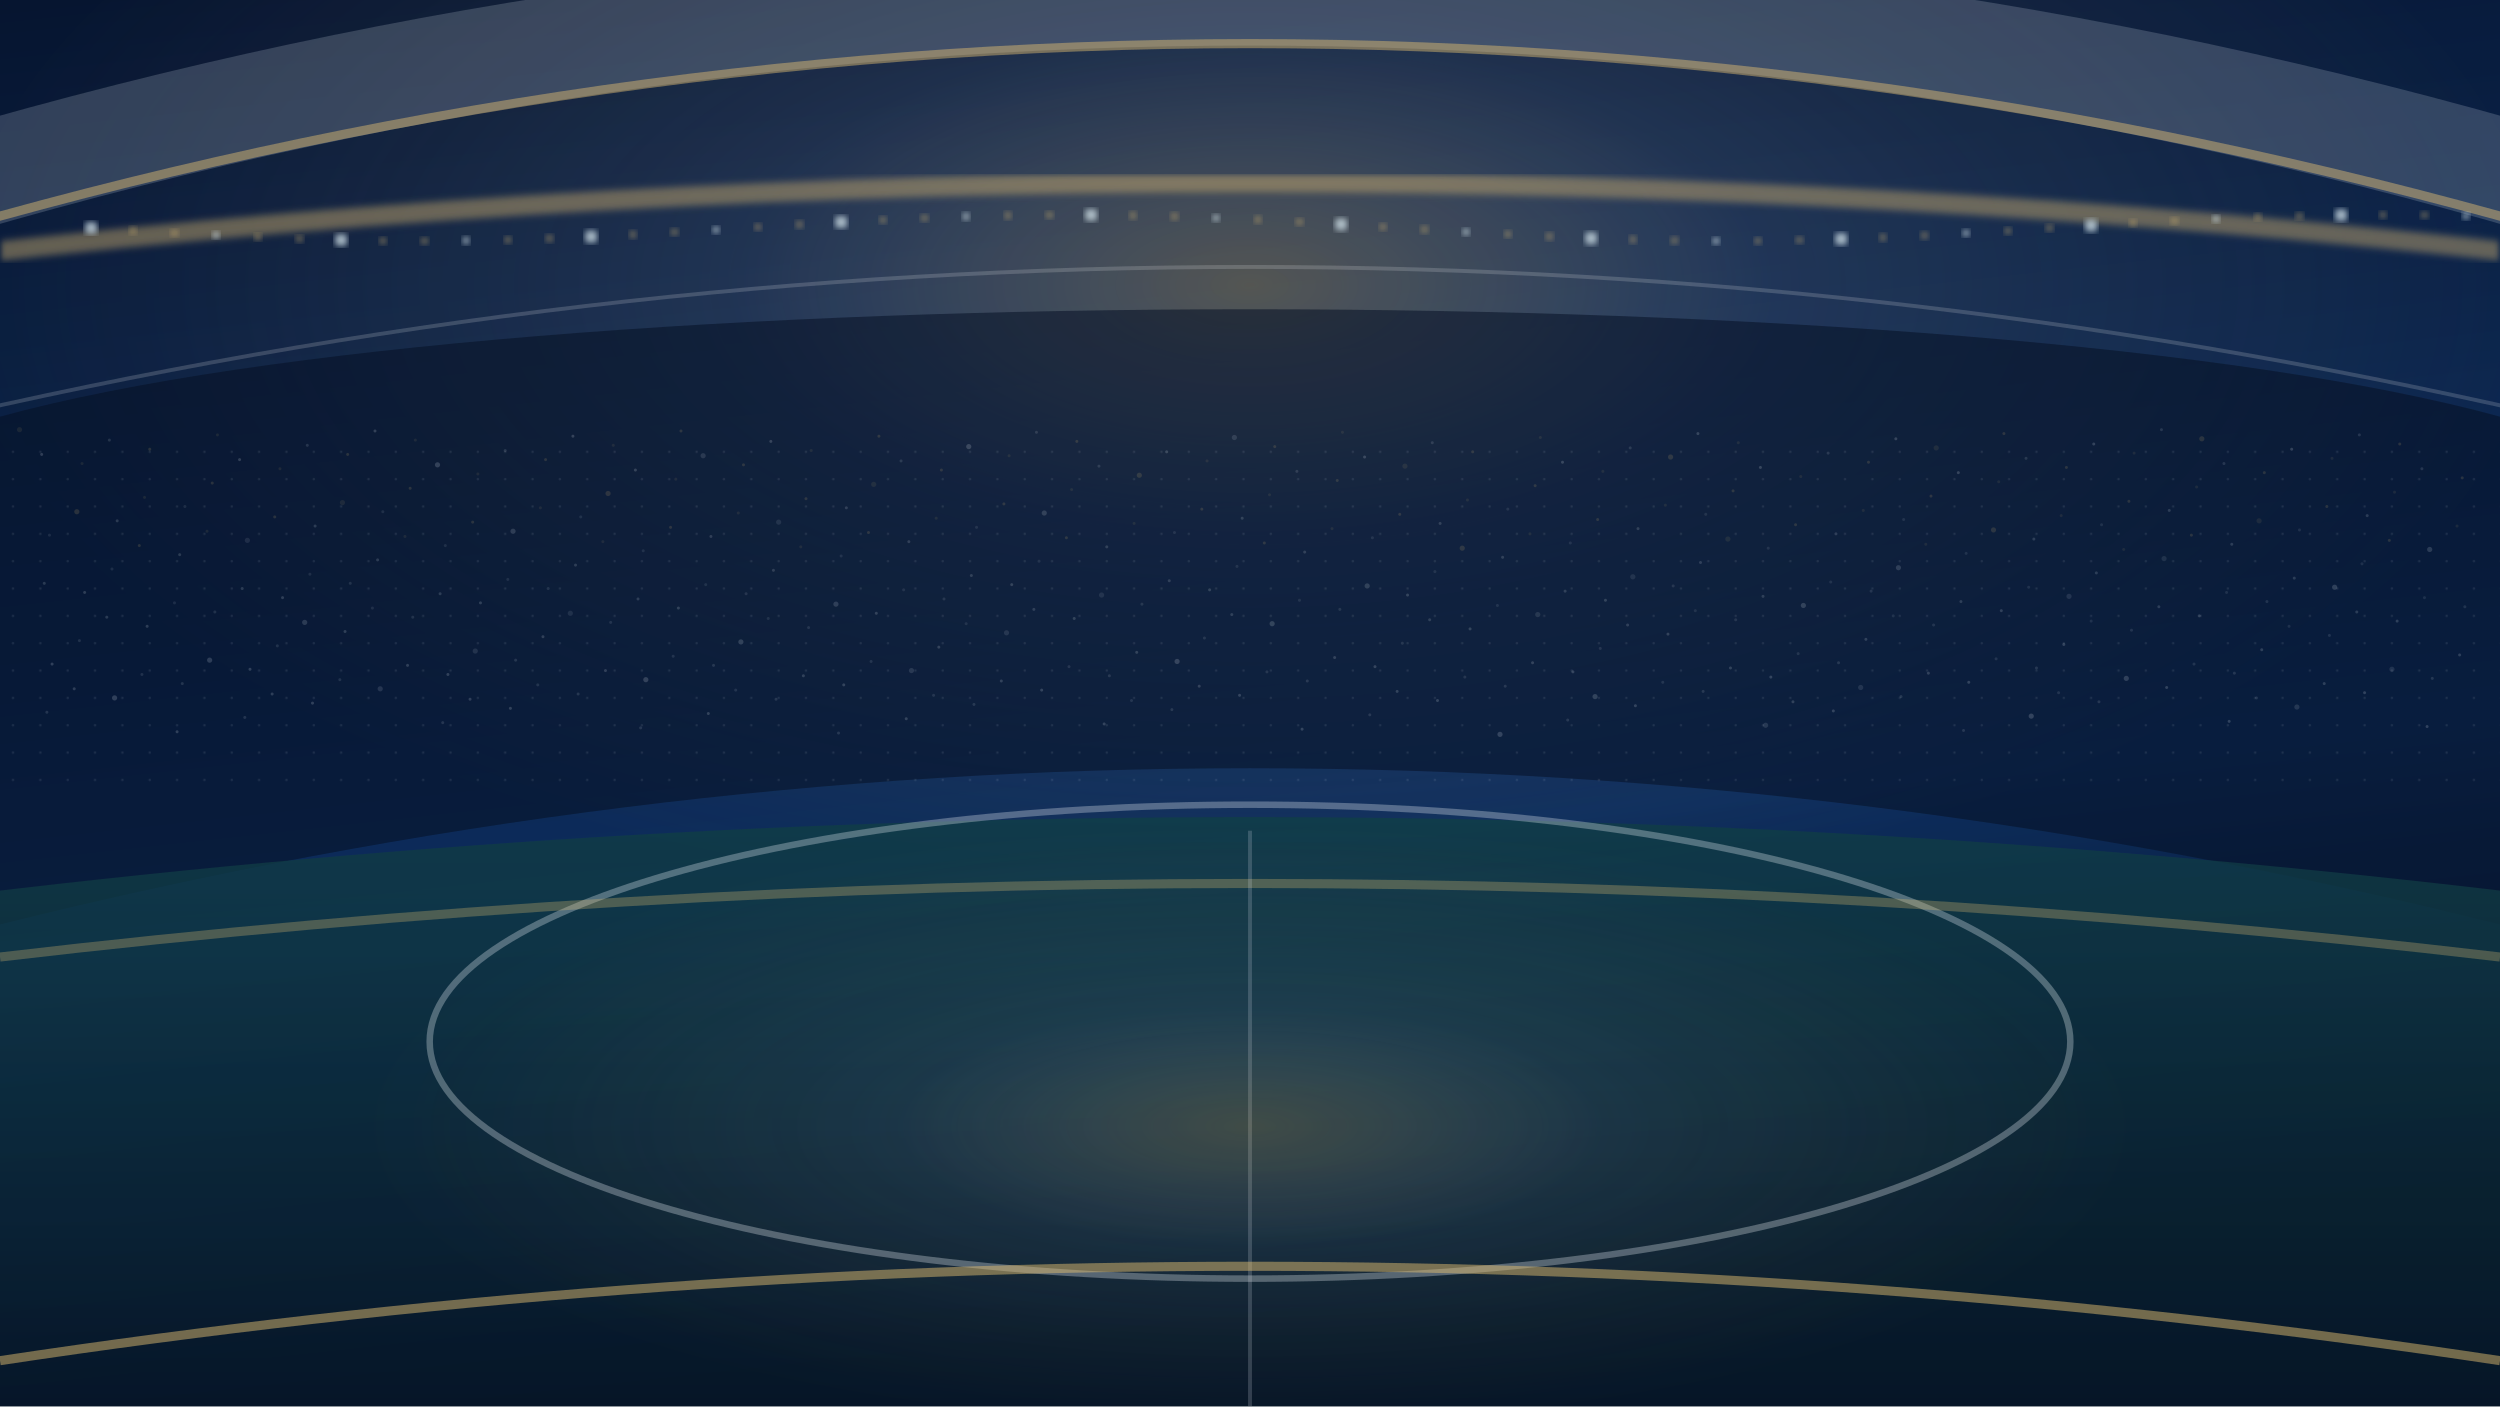
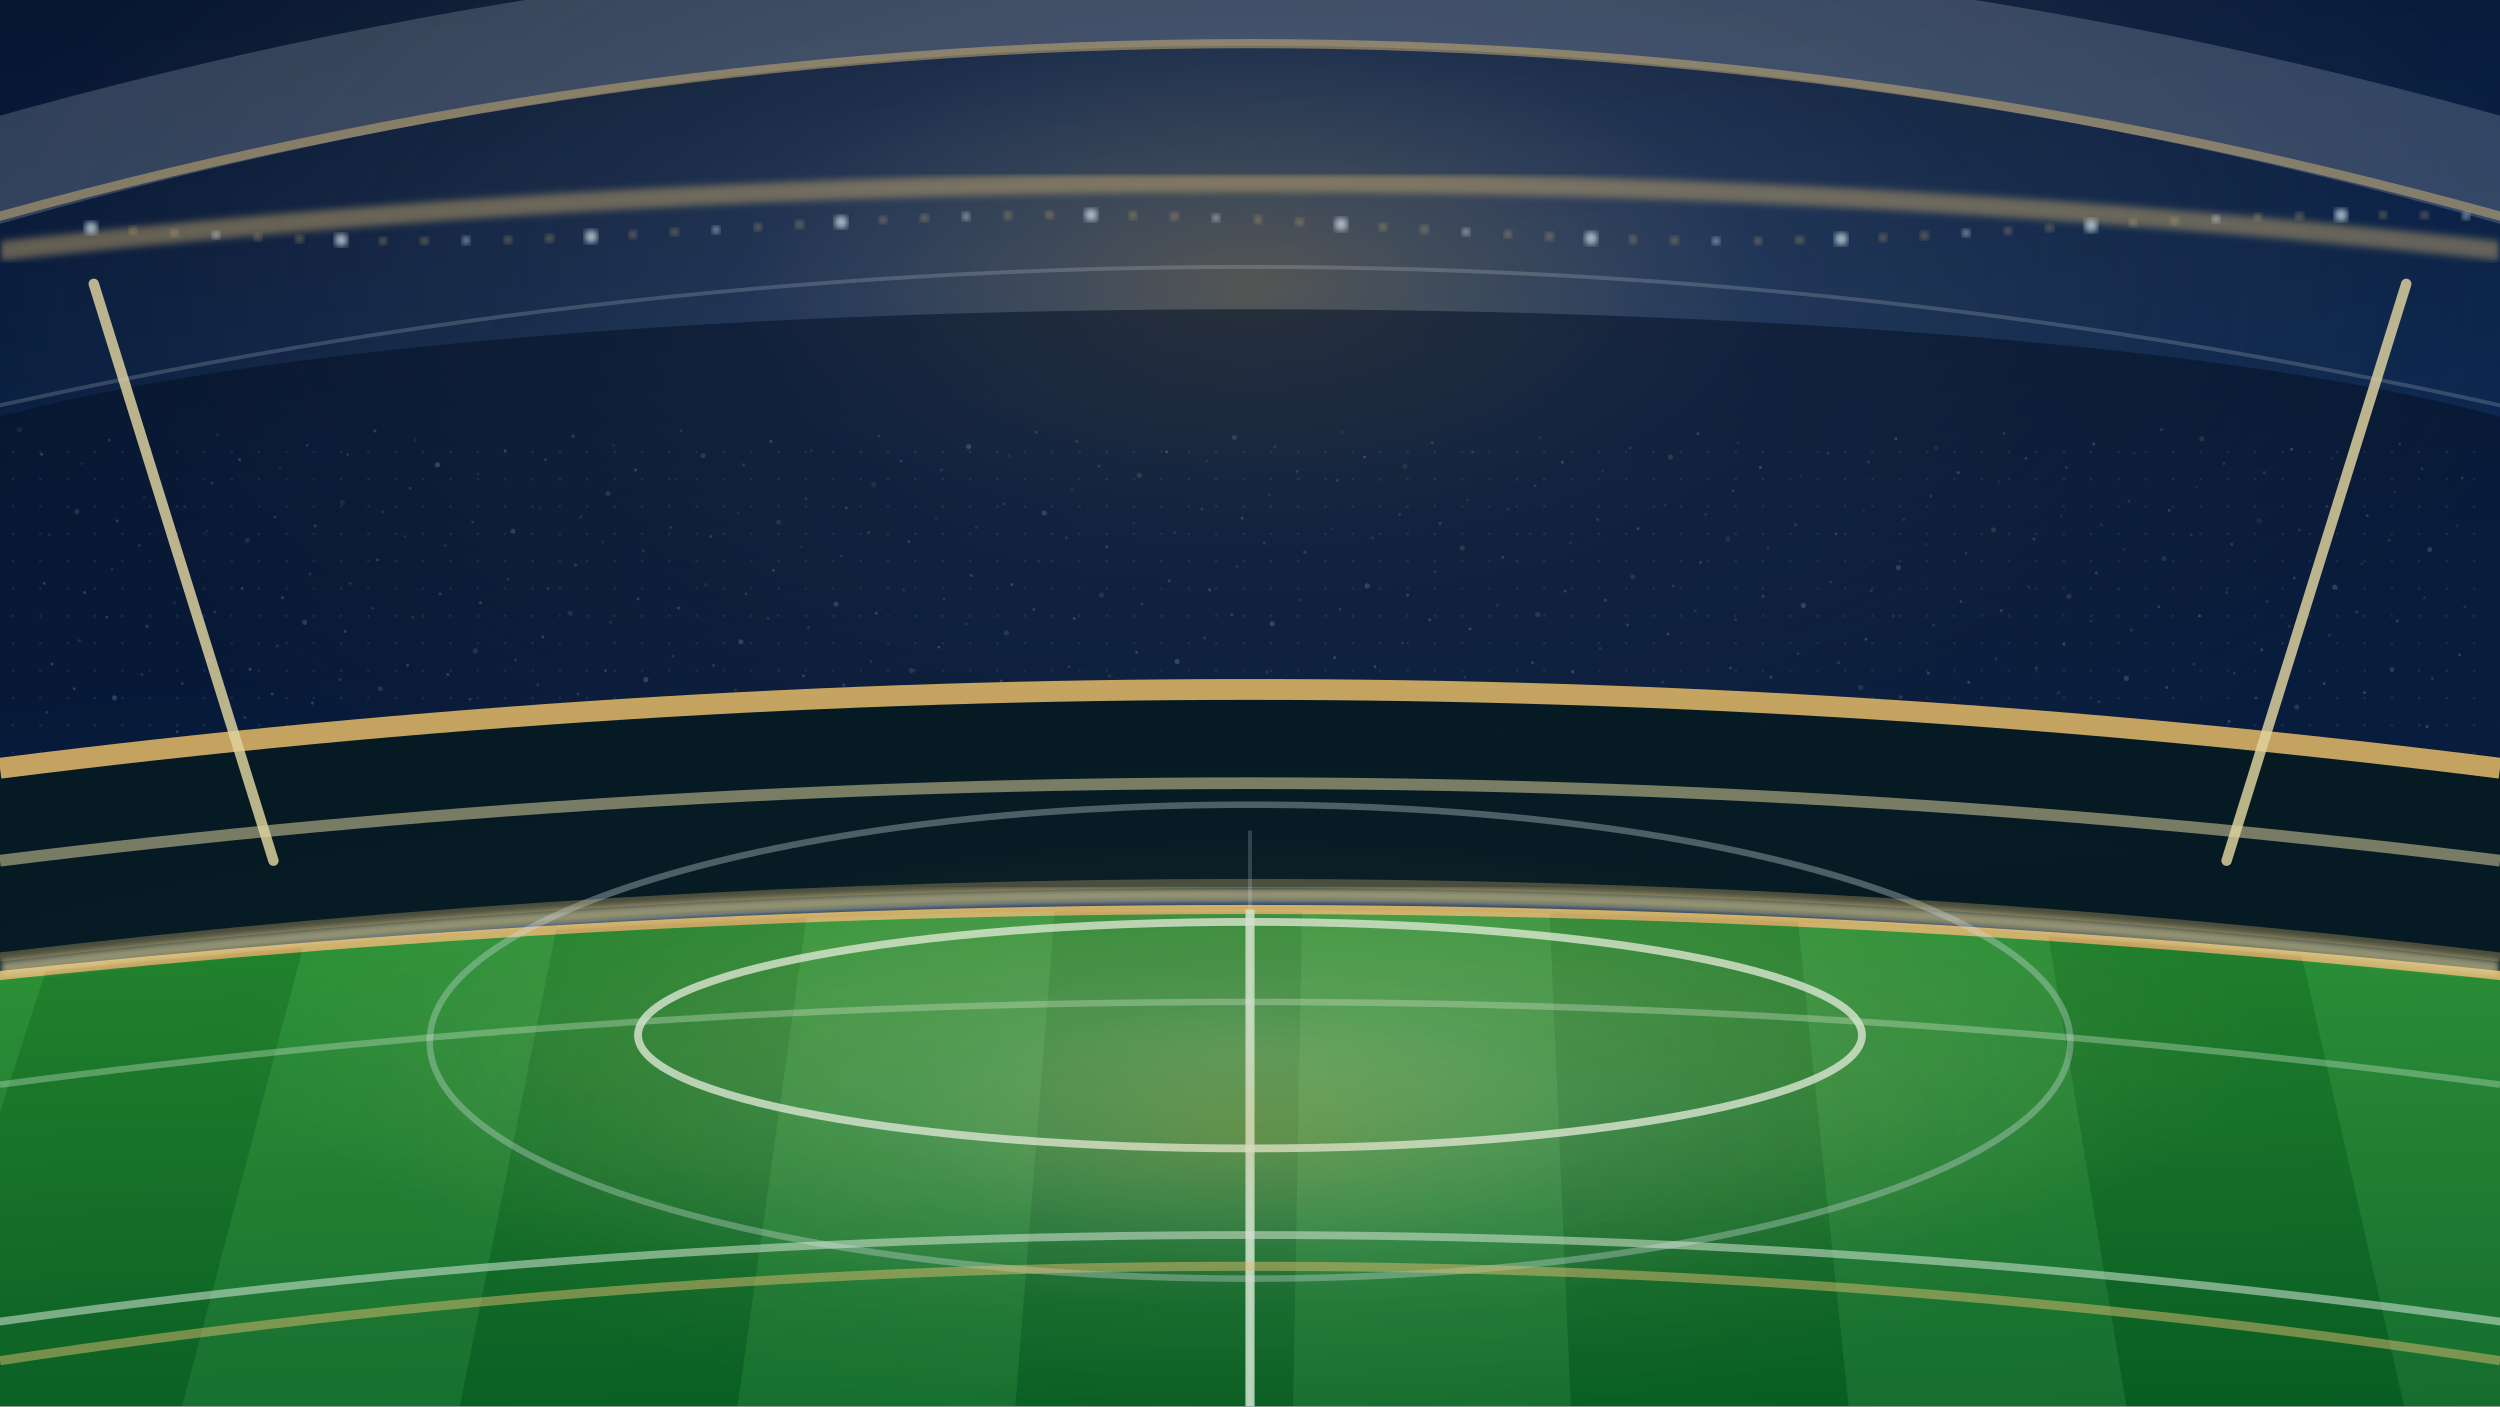
<svg xmlns="http://www.w3.org/2000/svg" viewBox="0 0 1920 1080" preserveAspectRatio="xMidYMid slice" role="img" aria-label="خلفية ملعب كأس العالم الليلي بلا نص أو عناصر تفاعلية">
  <defs>
    <linearGradient id="sky" x2=".2" y2="1">
      <stop offset="0" stop-color="#071632" />
      <stop offset=".68" stop-color="#0e3164" />
      <stop offset="1" stop-color="#061225" />
    </linearGradient>
    <radialGradient id="halo">
      <stop offset="0" stop-color="#f6ce79" stop-opacity=".35" />
      <stop offset=".4" stop-color="#eff7fe" stop-opacity=".11" />
      <stop offset="1" stop-color="#f6ce79" stop-opacity="0" />
    </radialGradient>
    <linearGradient id="pitch" x2="0" y2="1">
      <stop stop-color="#12434b" />
      <stop offset="1" stop-color="#061225" />
    </linearGradient>
    <filter id="glow">
      <feGaussianBlur stdDeviation="3" />
    </filter>
    <pattern id="dots" width="21" height="21" patternUnits="userSpaceOnUse">
      <circle cx="10" cy="11" r="1" fill="#eff7fe" opacity=".15" />
    </pattern>
  </defs>
  <rect width="1920" height="1080" fill="url(#sky)" />
  <ellipse cx="960" cy="220" rx="990" ry="480" fill="url(#halo)" />
  <path d="M-100 160 Q960 -170 2020 160" fill="none" stroke="#eff7fe" stroke-opacity=".20" stroke-width="80" />
  <path d="M-100 195 Q960 -128 2020 195" fill="none" stroke="#f6ce79" stroke-opacity=".47" stroke-width="7" />
  <path d="M-60 325 Q960 85 1980 325" fill="none" stroke="#ffffff" stroke-opacity=".19" stroke-width="3" />
  <path d="M0 320 C400 210 1520 210 1920 320 L1920 710 Q960 470 0 710Z" fill="#061225" fill-opacity=".55" />
  <rect x="0" y="330" width="1920" height="280" fill="url(#dots)" opacity=".6" />
  <circle cx="15" cy="330" r="2" fill="#f6ce79" opacity="0.09" />
  <circle cx="142" cy="389" r="1.15" fill="#eff7fe" opacity="0.105" />
  <circle cx="269" cy="448" r="1.15" fill="#eff7fe" opacity="0.12" />
  <circle cx="396" cy="507" r="1.15" fill="#eff7fe" opacity="0.135" />
  <circle cx="523" cy="331" r="1.15" fill="#f6ce79" opacity="0.15" />
  <circle cx="650" cy="390" r="1.15" fill="#eff7fe" opacity="0.165" />
  <circle cx="777" cy="449" r="1.15" fill="#eff7fe" opacity="0.18" />
  <circle cx="904" cy="508" r="2" fill="#eff7fe" opacity="0.195" />
  <circle cx="1031" cy="332" r="1.15" fill="#f6ce79" opacity="0.09" />
  <circle cx="1158" cy="391" r="1.15" fill="#eff7fe" opacity="0.105" />
  <circle cx="1285" cy="450" r="1.15" fill="#eff7fe" opacity="0.12" />
  <circle cx="1412" cy="509" r="1.15" fill="#eff7fe" opacity="0.135" />
  <circle cx="1539" cy="333" r="1.15" fill="#f6ce79" opacity="0.15" />
  <circle cx="1666" cy="392" r="1.15" fill="#eff7fe" opacity="0.165" />
  <circle cx="1793" cy="451" r="2" fill="#eff7fe" opacity="0.18" />
  <circle cx="40" cy="510" r="1.15" fill="#eff7fe" opacity="0.195" />
  <circle cx="167" cy="334" r="1.15" fill="#f6ce79" opacity="0.09" />
  <circle cx="294" cy="393" r="1.15" fill="#eff7fe" opacity="0.105" />
  <circle cx="421" cy="452" r="1.15" fill="#eff7fe" opacity="0.12" />
  <circle cx="548" cy="511" r="1.15" fill="#eff7fe" opacity="0.135" />
  <circle cx="675" cy="335" r="1.15" fill="#f6ce79" opacity="0.15" />
  <circle cx="802" cy="394" r="2" fill="#eff7fe" opacity="0.165" />
  <circle cx="929" cy="453" r="1.15" fill="#eff7fe" opacity="0.18" />
  <circle cx="1056" cy="512" r="1.15" fill="#eff7fe" opacity="0.195" />
  <circle cx="1183" cy="336" r="1.15" fill="#f6ce79" opacity="0.09" />
  <circle cx="1310" cy="395" r="1.15" fill="#eff7fe" opacity="0.105" />
  <circle cx="1437" cy="454" r="1.15" fill="#eff7fe" opacity="0.12" />
  <circle cx="1564" cy="513" r="1.15" fill="#eff7fe" opacity="0.135" />
  <circle cx="1691" cy="337" r="2" fill="#f6ce79" opacity="0.15" />
  <circle cx="1818" cy="396" r="1.15" fill="#eff7fe" opacity="0.165" />
  <circle cx="65" cy="455" r="1.15" fill="#eff7fe" opacity="0.18" />
  <circle cx="192" cy="514" r="1.15" fill="#eff7fe" opacity="0.195" />
  <circle cx="319" cy="338" r="1.15" fill="#f6ce79" opacity="0.09" />
  <circle cx="446" cy="397" r="1.15" fill="#eff7fe" opacity="0.105" />
  <circle cx="573" cy="456" r="1.15" fill="#eff7fe" opacity="0.12" />
  <circle cx="700" cy="515" r="2" fill="#eff7fe" opacity="0.135" />
  <circle cx="827" cy="339" r="1.15" fill="#f6ce79" opacity="0.15" />
  <circle cx="954" cy="398" r="1.15" fill="#eff7fe" opacity="0.165" />
  <circle cx="1081" cy="457" r="1.15" fill="#eff7fe" opacity="0.18" />
  <circle cx="1208" cy="516" r="1.15" fill="#eff7fe" opacity="0.195" />
  <circle cx="1335" cy="340" r="1.15" fill="#f6ce79" opacity="0.09" />
  <circle cx="1462" cy="399" r="1.15" fill="#eff7fe" opacity="0.105" />
  <circle cx="1589" cy="458" r="2" fill="#eff7fe" opacity="0.12" />
  <circle cx="1716" cy="517" r="1.15" fill="#eff7fe" opacity="0.135" />
  <circle cx="1843" cy="341" r="1.15" fill="#f6ce79" opacity="0.15" />
  <circle cx="90" cy="400" r="1.15" fill="#eff7fe" opacity="0.165" />
  <circle cx="217" cy="459" r="1.15" fill="#eff7fe" opacity="0.18" />
  <circle cx="344" cy="518" r="1.15" fill="#eff7fe" opacity="0.195" />
  <circle cx="471" cy="342" r="1.15" fill="#f6ce79" opacity="0.09" />
  <circle cx="598" cy="401" r="2" fill="#eff7fe" opacity="0.105" />
  <circle cx="725" cy="460" r="1.15" fill="#eff7fe" opacity="0.12" />
  <circle cx="852" cy="519" r="1.15" fill="#eff7fe" opacity="0.135" />
  <circle cx="979" cy="343" r="1.15" fill="#f6ce79" opacity="0.15" />
  <circle cx="1106" cy="402" r="1.15" fill="#eff7fe" opacity="0.165" />
  <circle cx="1233" cy="461" r="1.15" fill="#eff7fe" opacity="0.18" />
  <circle cx="1360" cy="520" r="1.15" fill="#eff7fe" opacity="0.195" />
  <circle cx="1487" cy="344" r="2" fill="#f6ce79" opacity="0.09" />
  <circle cx="1614" cy="403" r="1.15" fill="#eff7fe" opacity="0.105" />
  <circle cx="1741" cy="462" r="1.15" fill="#eff7fe" opacity="0.12" />
  <circle cx="1868" cy="521" r="1.15" fill="#eff7fe" opacity="0.135" />
  <circle cx="115" cy="345" r="1.15" fill="#f6ce79" opacity="0.15" />
  <circle cx="242" cy="404" r="1.15" fill="#eff7fe" opacity="0.165" />
  <circle cx="369" cy="463" r="1.15" fill="#eff7fe" opacity="0.18" />
  <circle cx="496" cy="522" r="2" fill="#eff7fe" opacity="0.195" />
  <circle cx="623" cy="346" r="1.15" fill="#f6ce79" opacity="0.09" />
  <circle cx="750" cy="405" r="1.15" fill="#eff7fe" opacity="0.105" />
  <circle cx="877" cy="464" r="1.15" fill="#eff7fe" opacity="0.12" />
  <circle cx="1004" cy="523" r="1.15" fill="#eff7fe" opacity="0.135" />
  <circle cx="1131" cy="347" r="1.15" fill="#f6ce79" opacity="0.15" />
  <circle cx="1258" cy="406" r="1.15" fill="#eff7fe" opacity="0.165" />
  <circle cx="1385" cy="465" r="2" fill="#eff7fe" opacity="0.18" />
  <circle cx="1512" cy="524" r="1.15" fill="#eff7fe" opacity="0.195" />
  <circle cx="1639" cy="348" r="1.15" fill="#f6ce79" opacity="0.09" />
  <circle cx="1766" cy="407" r="1.15" fill="#eff7fe" opacity="0.105" />
  <circle cx="1893" cy="466" r="1.15" fill="#eff7fe" opacity="0.12" />
  <circle cx="140" cy="525" r="1.15" fill="#eff7fe" opacity="0.135" />
  <circle cx="267" cy="349" r="1.15" fill="#f6ce79" opacity="0.15" />
  <circle cx="394" cy="408" r="2" fill="#eff7fe" opacity="0.165" />
  <circle cx="521" cy="467" r="1.15" fill="#eff7fe" opacity="0.18" />
  <circle cx="648" cy="526" r="1.15" fill="#eff7fe" opacity="0.195" />
  <circle cx="775" cy="350" r="1.15" fill="#f6ce79" opacity="0.09" />
  <circle cx="902" cy="409" r="1.15" fill="#eff7fe" opacity="0.105" />
  <circle cx="1029" cy="468" r="1.15" fill="#eff7fe" opacity="0.12" />
  <circle cx="1156" cy="527" r="1.15" fill="#eff7fe" opacity="0.135" />
  <circle cx="1283" cy="351" r="2" fill="#f6ce79" opacity="0.15" />
  <circle cx="1410" cy="410" r="1.15" fill="#eff7fe" opacity="0.165" />
  <circle cx="1537" cy="469" r="1.15" fill="#eff7fe" opacity="0.18" />
  <circle cx="1664" cy="528" r="1.15" fill="#eff7fe" opacity="0.195" />
  <circle cx="1791" cy="352" r="1.15" fill="#f6ce79" opacity="0.09" />
  <circle cx="38" cy="411" r="1.15" fill="#eff7fe" opacity="0.105" />
  <circle cx="165" cy="470" r="1.15" fill="#eff7fe" opacity="0.12" />
  <circle cx="292" cy="529" r="2" fill="#eff7fe" opacity="0.135" />
  <circle cx="419" cy="353" r="1.15" fill="#f6ce79" opacity="0.15" />
  <circle cx="546" cy="412" r="1.15" fill="#eff7fe" opacity="0.165" />
  <circle cx="673" cy="471" r="1.15" fill="#eff7fe" opacity="0.18" />
  <circle cx="800" cy="530" r="1.15" fill="#eff7fe" opacity="0.195" />
  <circle cx="927" cy="354" r="1.15" fill="#f6ce79" opacity="0.09" />
  <circle cx="1054" cy="413" r="1.15" fill="#eff7fe" opacity="0.105" />
  <circle cx="1181" cy="472" r="2" fill="#eff7fe" opacity="0.12" />
  <circle cx="1308" cy="531" r="1.15" fill="#eff7fe" opacity="0.135" />
  <circle cx="1435" cy="355" r="1.15" fill="#f6ce79" opacity="0.15" />
  <circle cx="1562" cy="414" r="1.15" fill="#eff7fe" opacity="0.165" />
  <circle cx="1689" cy="473" r="1.15" fill="#eff7fe" opacity="0.18" />
  <circle cx="1816" cy="532" r="1.15" fill="#eff7fe" opacity="0.195" />
  <circle cx="63" cy="356" r="1.15" fill="#f6ce79" opacity="0.09" />
  <circle cx="190" cy="415" r="2" fill="#eff7fe" opacity="0.105" />
  <circle cx="317" cy="474" r="1.15" fill="#eff7fe" opacity="0.12" />
  <circle cx="444" cy="533" r="1.15" fill="#eff7fe" opacity="0.135" />
  <circle cx="571" cy="357" r="1.15" fill="#f6ce79" opacity="0.15" />
  <circle cx="698" cy="416" r="1.15" fill="#eff7fe" opacity="0.165" />
  <circle cx="825" cy="475" r="1.15" fill="#eff7fe" opacity="0.18" />
  <circle cx="952" cy="534" r="1.15" fill="#eff7fe" opacity="0.195" />
  <circle cx="1079" cy="358" r="2" fill="#f6ce79" opacity="0.09" />
  <circle cx="1206" cy="417" r="1.15" fill="#eff7fe" opacity="0.105" />
  <circle cx="1333" cy="476" r="1.15" fill="#eff7fe" opacity="0.12" />
  <circle cx="1460" cy="535" r="1.15" fill="#eff7fe" opacity="0.135" />
  <circle cx="1587" cy="359" r="1.15" fill="#f6ce79" opacity="0.15" />
  <circle cx="1714" cy="418" r="1.15" fill="#eff7fe" opacity="0.165" />
  <circle cx="1841" cy="477" r="1.15" fill="#eff7fe" opacity="0.18" />
  <circle cx="88" cy="536" r="2" fill="#eff7fe" opacity="0.195" />
  <circle cx="215" cy="360" r="1.15" fill="#f6ce79" opacity="0.09" />
  <circle cx="342" cy="419" r="1.15" fill="#eff7fe" opacity="0.105" />
  <circle cx="469" cy="478" r="1.15" fill="#eff7fe" opacity="0.12" />
  <circle cx="596" cy="537" r="1.15" fill="#eff7fe" opacity="0.135" />
  <circle cx="723" cy="361" r="1.15" fill="#f6ce79" opacity="0.15" />
  <circle cx="850" cy="420" r="1.15" fill="#eff7fe" opacity="0.165" />
  <circle cx="977" cy="479" r="2" fill="#eff7fe" opacity="0.18" />
  <circle cx="1104" cy="538" r="1.15" fill="#eff7fe" opacity="0.195" />
  <circle cx="1231" cy="362" r="1.15" fill="#f6ce79" opacity="0.09" />
  <circle cx="1358" cy="421" r="1.15" fill="#eff7fe" opacity="0.105" />
  <circle cx="1485" cy="480" r="1.15" fill="#eff7fe" opacity="0.12" />
  <circle cx="1612" cy="539" r="1.15" fill="#eff7fe" opacity="0.135" />
  <circle cx="1739" cy="363" r="1.15" fill="#f6ce79" opacity="0.15" />
  <circle cx="1866" cy="422" r="2" fill="#eff7fe" opacity="0.165" />
  <circle cx="113" cy="481" r="1.15" fill="#eff7fe" opacity="0.18" />
  <circle cx="240" cy="540" r="1.15" fill="#eff7fe" opacity="0.195" />
  <circle cx="367" cy="364" r="1.15" fill="#f6ce79" opacity="0.09" />
  <circle cx="494" cy="423" r="1.15" fill="#eff7fe" opacity="0.105" />
  <circle cx="621" cy="482" r="1.15" fill="#eff7fe" opacity="0.12" />
  <circle cx="748" cy="541" r="1.15" fill="#eff7fe" opacity="0.135" />
  <circle cx="875" cy="365" r="2" fill="#f6ce79" opacity="0.15" />
  <circle cx="1002" cy="424" r="1.15" fill="#eff7fe" opacity="0.165" />
  <circle cx="1129" cy="483" r="1.15" fill="#eff7fe" opacity="0.18" />
  <circle cx="1256" cy="542" r="1.15" fill="#eff7fe" opacity="0.195" />
  <circle cx="1383" cy="366" r="1.15" fill="#f6ce79" opacity="0.09" />
  <circle cx="1510" cy="425" r="1.15" fill="#eff7fe" opacity="0.105" />
  <circle cx="1637" cy="484" r="1.15" fill="#eff7fe" opacity="0.12" />
  <circle cx="1764" cy="543" r="2" fill="#eff7fe" opacity="0.135" />
  <circle cx="1891" cy="367" r="1.15" fill="#f6ce79" opacity="0.15" />
  <circle cx="138" cy="426" r="1.15" fill="#eff7fe" opacity="0.165" />
  <circle cx="265" cy="485" r="1.15" fill="#eff7fe" opacity="0.18" />
  <circle cx="392" cy="544" r="1.15" fill="#eff7fe" opacity="0.195" />
  <circle cx="519" cy="368" r="1.15" fill="#f6ce79" opacity="0.09" />
  <circle cx="646" cy="427" r="1.15" fill="#eff7fe" opacity="0.105" />
  <circle cx="773" cy="486" r="2" fill="#eff7fe" opacity="0.12" />
  <circle cx="900" cy="545" r="1.15" fill="#eff7fe" opacity="0.135" />
  <circle cx="1027" cy="369" r="1.15" fill="#f6ce79" opacity="0.15" />
  <circle cx="1154" cy="428" r="1.15" fill="#eff7fe" opacity="0.165" />
  <circle cx="1281" cy="487" r="1.15" fill="#eff7fe" opacity="0.18" />
  <circle cx="1408" cy="546" r="1.15" fill="#eff7fe" opacity="0.195" />
  <circle cx="1535" cy="370" r="1.15" fill="#f6ce79" opacity="0.09" />
  <circle cx="1662" cy="429" r="2" fill="#eff7fe" opacity="0.105" />
  <circle cx="1789" cy="488" r="1.15" fill="#eff7fe" opacity="0.12" />
  <circle cx="36" cy="547" r="1.15" fill="#eff7fe" opacity="0.135" />
  <circle cx="163" cy="371" r="1.15" fill="#f6ce79" opacity="0.15" />
  <circle cx="290" cy="430" r="1.15" fill="#eff7fe" opacity="0.165" />
  <circle cx="417" cy="489" r="1.15" fill="#eff7fe" opacity="0.18" />
  <circle cx="544" cy="548" r="1.15" fill="#eff7fe" opacity="0.195" />
  <circle cx="671" cy="372" r="2" fill="#f6ce79" opacity="0.09" />
  <circle cx="798" cy="431" r="1.15" fill="#eff7fe" opacity="0.105" />
  <circle cx="925" cy="490" r="1.15" fill="#eff7fe" opacity="0.12" />
  <circle cx="1052" cy="549" r="1.15" fill="#eff7fe" opacity="0.135" />
  <circle cx="1179" cy="373" r="1.15" fill="#f6ce79" opacity="0.15" />
  <circle cx="1306" cy="432" r="1.15" fill="#eff7fe" opacity="0.165" />
  <circle cx="1433" cy="491" r="1.15" fill="#eff7fe" opacity="0.18" />
  <circle cx="1560" cy="550" r="2" fill="#eff7fe" opacity="0.195" />
  <circle cx="1687" cy="374" r="1.15" fill="#f6ce79" opacity="0.09" />
  <circle cx="1814" cy="433" r="1.15" fill="#eff7fe" opacity="0.105" />
  <circle cx="61" cy="492" r="1.15" fill="#eff7fe" opacity="0.12" />
  <circle cx="188" cy="551" r="1.15" fill="#eff7fe" opacity="0.135" />
  <circle cx="315" cy="375" r="1.15" fill="#f6ce79" opacity="0.15" />
  <circle cx="442" cy="434" r="1.15" fill="#eff7fe" opacity="0.165" />
  <circle cx="569" cy="493" r="2" fill="#eff7fe" opacity="0.18" />
  <circle cx="696" cy="552" r="1.15" fill="#eff7fe" opacity="0.195" />
  <circle cx="823" cy="376" r="1.15" fill="#f6ce79" opacity="0.09" />
  <circle cx="950" cy="435" r="1.15" fill="#eff7fe" opacity="0.105" />
  <circle cx="1077" cy="494" r="1.15" fill="#eff7fe" opacity="0.12" />
  <circle cx="1204" cy="553" r="1.15" fill="#eff7fe" opacity="0.135" />
  <circle cx="1331" cy="377" r="1.15" fill="#f6ce79" opacity="0.15" />
  <circle cx="1458" cy="436" r="2" fill="#eff7fe" opacity="0.165" />
  <circle cx="1585" cy="495" r="1.15" fill="#eff7fe" opacity="0.18" />
  <circle cx="1712" cy="554" r="1.15" fill="#eff7fe" opacity="0.195" />
  <circle cx="1839" cy="378" r="1.15" fill="#f6ce79" opacity="0.09" />
  <circle cx="86" cy="437" r="1.15" fill="#eff7fe" opacity="0.105" />
  <circle cx="213" cy="496" r="1.15" fill="#eff7fe" opacity="0.12" />
  <circle cx="340" cy="555" r="1.15" fill="#eff7fe" opacity="0.135" />
  <circle cx="467" cy="379" r="2" fill="#f6ce79" opacity="0.15" />
  <circle cx="594" cy="438" r="1.15" fill="#eff7fe" opacity="0.165" />
  <circle cx="721" cy="497" r="1.15" fill="#eff7fe" opacity="0.18" />
  <circle cx="848" cy="556" r="1.15" fill="#eff7fe" opacity="0.195" />
  <circle cx="975" cy="380" r="1.15" fill="#f6ce79" opacity="0.09" />
  <circle cx="1102" cy="439" r="1.15" fill="#eff7fe" opacity="0.105" />
  <circle cx="1229" cy="498" r="1.15" fill="#eff7fe" opacity="0.12" />
  <circle cx="1356" cy="557" r="2" fill="#eff7fe" opacity="0.135" />
  <circle cx="1483" cy="381" r="1.15" fill="#f6ce79" opacity="0.15" />
  <circle cx="1610" cy="440" r="1.15" fill="#eff7fe" opacity="0.165" />
  <circle cx="1737" cy="499" r="1.15" fill="#eff7fe" opacity="0.18" />
  <circle cx="1864" cy="558" r="1.15" fill="#eff7fe" opacity="0.195" />
  <circle cx="111" cy="382" r="1.15" fill="#f6ce79" opacity="0.09" />
  <circle cx="238" cy="441" r="1.15" fill="#eff7fe" opacity="0.105" />
  <circle cx="365" cy="500" r="2" fill="#eff7fe" opacity="0.12" />
  <circle cx="492" cy="559" r="1.15" fill="#eff7fe" opacity="0.135" />
  <circle cx="619" cy="383" r="1.15" fill="#f6ce79" opacity="0.15" />
  <circle cx="746" cy="442" r="1.15" fill="#eff7fe" opacity="0.165" />
  <circle cx="873" cy="501" r="1.15" fill="#eff7fe" opacity="0.18" />
  <circle cx="1000" cy="560" r="1.15" fill="#eff7fe" opacity="0.195" />
  <circle cx="1127" cy="384" r="1.15" fill="#f6ce79" opacity="0.09" />
  <circle cx="1254" cy="443" r="2" fill="#eff7fe" opacity="0.105" />
  <circle cx="1381" cy="502" r="1.15" fill="#eff7fe" opacity="0.12" />
  <circle cx="1508" cy="561" r="1.15" fill="#eff7fe" opacity="0.135" />
  <circle cx="1635" cy="385" r="1.15" fill="#f6ce79" opacity="0.15" />
  <circle cx="1762" cy="444" r="1.15" fill="#eff7fe" opacity="0.165" />
  <circle cx="1889" cy="503" r="1.15" fill="#eff7fe" opacity="0.18" />
  <circle cx="136" cy="562" r="1.15" fill="#eff7fe" opacity="0.195" />
  <circle cx="263" cy="386" r="2" fill="#f6ce79" opacity="0.09" />
  <circle cx="390" cy="445" r="1.15" fill="#eff7fe" opacity="0.105" />
  <circle cx="517" cy="504" r="1.15" fill="#eff7fe" opacity="0.12" />
  <circle cx="644" cy="563" r="1.15" fill="#eff7fe" opacity="0.135" />
  <circle cx="771" cy="387" r="1.15" fill="#f6ce79" opacity="0.15" />
  <circle cx="898" cy="446" r="1.15" fill="#eff7fe" opacity="0.165" />
  <circle cx="1025" cy="505" r="1.15" fill="#eff7fe" opacity="0.18" />
  <circle cx="1152" cy="564" r="2" fill="#eff7fe" opacity="0.195" />
  <circle cx="1279" cy="388" r="1.15" fill="#f6ce79" opacity="0.09" />
  <circle cx="1406" cy="447" r="1.15" fill="#eff7fe" opacity="0.105" />
  <circle cx="1533" cy="506" r="1.15" fill="#eff7fe" opacity="0.12" />
  <circle cx="1660" cy="330" r="1.15" fill="#eff7fe" opacity="0.135" />
  <circle cx="1787" cy="389" r="1.15" fill="#f6ce79" opacity="0.15" />
  <circle cx="34" cy="448" r="1.15" fill="#eff7fe" opacity="0.165" />
  <circle cx="161" cy="507" r="2" fill="#eff7fe" opacity="0.18" />
  <circle cx="288" cy="331" r="1.15" fill="#eff7fe" opacity="0.195" />
  <circle cx="415" cy="390" r="1.15" fill="#f6ce79" opacity="0.09" />
  <circle cx="542" cy="449" r="1.15" fill="#eff7fe" opacity="0.105" />
  <circle cx="669" cy="508" r="1.15" fill="#eff7fe" opacity="0.12" />
  <circle cx="796" cy="332" r="1.15" fill="#eff7fe" opacity="0.135" />
  <circle cx="923" cy="391" r="1.15" fill="#f6ce79" opacity="0.15" />
  <circle cx="1050" cy="450" r="2" fill="#eff7fe" opacity="0.165" />
  <circle cx="1177" cy="509" r="1.15" fill="#eff7fe" opacity="0.18" />
  <circle cx="1304" cy="333" r="1.15" fill="#eff7fe" opacity="0.195" />
  <circle cx="1431" cy="392" r="1.15" fill="#f6ce79" opacity="0.09" />
  <circle cx="1558" cy="451" r="1.15" fill="#eff7fe" opacity="0.105" />
  <circle cx="1685" cy="510" r="1.15" fill="#eff7fe" opacity="0.12" />
  <circle cx="1812" cy="334" r="1.15" fill="#eff7fe" opacity="0.135" />
  <circle cx="59" cy="393" r="2" fill="#f6ce79" opacity="0.15" />
  <circle cx="186" cy="452" r="1.15" fill="#eff7fe" opacity="0.165" />
  <circle cx="313" cy="511" r="1.15" fill="#eff7fe" opacity="0.18" />
  <circle cx="440" cy="335" r="1.15" fill="#eff7fe" opacity="0.195" />
  <circle cx="567" cy="394" r="1.15" fill="#f6ce79" opacity="0.09" />
  <circle cx="694" cy="453" r="1.15" fill="#eff7fe" opacity="0.105" />
  <circle cx="821" cy="512" r="1.15" fill="#eff7fe" opacity="0.12" />
  <circle cx="948" cy="336" r="2" fill="#eff7fe" opacity="0.135" />
  <circle cx="1075" cy="395" r="1.15" fill="#f6ce79" opacity="0.15" />
  <circle cx="1202" cy="454" r="1.15" fill="#eff7fe" opacity="0.165" />
  <circle cx="1329" cy="513" r="1.15" fill="#eff7fe" opacity="0.18" />
  <circle cx="1456" cy="337" r="1.15" fill="#eff7fe" opacity="0.195" />
  <circle cx="1583" cy="396" r="1.15" fill="#f6ce79" opacity="0.09" />
  <circle cx="1710" cy="455" r="1.15" fill="#eff7fe" opacity="0.105" />
  <circle cx="1837" cy="514" r="2" fill="#eff7fe" opacity="0.12" />
  <circle cx="84" cy="338" r="1.15" fill="#eff7fe" opacity="0.135" />
  <circle cx="211" cy="397" r="1.15" fill="#f6ce79" opacity="0.15" />
  <circle cx="338" cy="456" r="1.15" fill="#eff7fe" opacity="0.165" />
  <circle cx="465" cy="515" r="1.15" fill="#eff7fe" opacity="0.18" />
  <circle cx="592" cy="339" r="1.15" fill="#eff7fe" opacity="0.195" />
  <circle cx="719" cy="398" r="1.15" fill="#f6ce79" opacity="0.09" />
  <circle cx="846" cy="457" r="2" fill="#eff7fe" opacity="0.105" />
  <circle cx="973" cy="516" r="1.15" fill="#eff7fe" opacity="0.12" />
  <circle cx="1100" cy="340" r="1.15" fill="#eff7fe" opacity="0.135" />
  <circle cx="1227" cy="399" r="1.15" fill="#f6ce79" opacity="0.15" />
  <circle cx="1354" cy="458" r="1.15" fill="#eff7fe" opacity="0.165" />
  <circle cx="1481" cy="517" r="1.15" fill="#eff7fe" opacity="0.18" />
  <circle cx="1608" cy="341" r="1.15" fill="#eff7fe" opacity="0.195" />
  <circle cx="1735" cy="400" r="2" fill="#f6ce79" opacity="0.09" />
  <circle cx="1862" cy="459" r="1.15" fill="#eff7fe" opacity="0.105" />
  <circle cx="109" cy="518" r="1.15" fill="#eff7fe" opacity="0.12" />
  <circle cx="236" cy="342" r="1.15" fill="#eff7fe" opacity="0.135" />
  <circle cx="363" cy="401" r="1.15" fill="#f6ce79" opacity="0.15" />
  <circle cx="490" cy="460" r="1.15" fill="#eff7fe" opacity="0.165" />
  <circle cx="617" cy="519" r="1.15" fill="#eff7fe" opacity="0.18" />
  <circle cx="744" cy="343" r="2" fill="#eff7fe" opacity="0.195" />
  <circle cx="871" cy="402" r="1.15" fill="#f6ce79" opacity="0.09" />
  <circle cx="998" cy="461" r="1.15" fill="#eff7fe" opacity="0.105" />
  <circle cx="1125" cy="520" r="1.15" fill="#eff7fe" opacity="0.12" />
  <circle cx="1252" cy="344" r="1.15" fill="#eff7fe" opacity="0.135" />
  <circle cx="1379" cy="403" r="1.15" fill="#f6ce79" opacity="0.15" />
  <circle cx="1506" cy="462" r="1.15" fill="#eff7fe" opacity="0.165" />
  <circle cx="1633" cy="521" r="2" fill="#eff7fe" opacity="0.18" />
  <circle cx="1760" cy="345" r="1.15" fill="#eff7fe" opacity="0.195" />
  <circle cx="1887" cy="404" r="1.15" fill="#f6ce79" opacity="0.09" />
  <circle cx="134" cy="463" r="1.15" fill="#eff7fe" opacity="0.105" />
  <circle cx="261" cy="522" r="1.15" fill="#eff7fe" opacity="0.12" />
  <circle cx="388" cy="346" r="1.15" fill="#eff7fe" opacity="0.135" />
  <circle cx="515" cy="405" r="1.15" fill="#f6ce79" opacity="0.15" />
  <circle cx="642" cy="464" r="2" fill="#eff7fe" opacity="0.165" />
  <circle cx="769" cy="523" r="1.15" fill="#eff7fe" opacity="0.18" />
  <circle cx="896" cy="347" r="1.15" fill="#eff7fe" opacity="0.195" />
  <circle cx="1023" cy="406" r="1.15" fill="#f6ce79" opacity="0.09" />
  <circle cx="1150" cy="465" r="1.15" fill="#eff7fe" opacity="0.105" />
  <circle cx="1277" cy="524" r="1.15" fill="#eff7fe" opacity="0.12" />
  <circle cx="1404" cy="348" r="1.15" fill="#eff7fe" opacity="0.135" />
  <circle cx="1531" cy="407" r="2" fill="#f6ce79" opacity="0.15" />
  <circle cx="1658" cy="466" r="1.15" fill="#eff7fe" opacity="0.165" />
  <circle cx="1785" cy="525" r="1.15" fill="#eff7fe" opacity="0.18" />
  <circle cx="32" cy="349" r="1.15" fill="#eff7fe" opacity="0.195" />
  <circle cx="159" cy="408" r="1.15" fill="#f6ce79" opacity="0.09" />
  <circle cx="286" cy="467" r="1.15" fill="#eff7fe" opacity="0.105" />
  <circle cx="413" cy="526" r="1.15" fill="#eff7fe" opacity="0.12" />
  <circle cx="540" cy="350" r="2" fill="#eff7fe" opacity="0.135" />
  <circle cx="667" cy="409" r="1.15" fill="#f6ce79" opacity="0.15" />
  <circle cx="794" cy="468" r="1.15" fill="#eff7fe" opacity="0.165" />
  <circle cx="921" cy="527" r="1.15" fill="#eff7fe" opacity="0.18" />
  <circle cx="1048" cy="351" r="1.15" fill="#eff7fe" opacity="0.195" />
  <circle cx="1175" cy="410" r="1.15" fill="#f6ce79" opacity="0.09" />
  <circle cx="1302" cy="469" r="1.15" fill="#eff7fe" opacity="0.105" />
  <circle cx="1429" cy="528" r="2" fill="#eff7fe" opacity="0.12" />
  <circle cx="1556" cy="352" r="1.15" fill="#eff7fe" opacity="0.135" />
  <circle cx="1683" cy="411" r="1.15" fill="#f6ce79" opacity="0.15" />
  <circle cx="1810" cy="470" r="1.15" fill="#eff7fe" opacity="0.165" />
  <circle cx="57" cy="529" r="1.15" fill="#eff7fe" opacity="0.18" />
  <circle cx="184" cy="353" r="1.15" fill="#eff7fe" opacity="0.195" />
  <circle cx="311" cy="412" r="1.15" fill="#f6ce79" opacity="0.09" />
  <circle cx="438" cy="471" r="2" fill="#eff7fe" opacity="0.105" />
  <circle cx="565" cy="530" r="1.15" fill="#eff7fe" opacity="0.12" />
  <circle cx="692" cy="354" r="1.15" fill="#eff7fe" opacity="0.135" />
  <circle cx="819" cy="413" r="1.15" fill="#f6ce79" opacity="0.15" />
  <circle cx="946" cy="472" r="1.15" fill="#eff7fe" opacity="0.165" />
  <circle cx="1073" cy="531" r="1.15" fill="#eff7fe" opacity="0.18" />
  <circle cx="1200" cy="355" r="1.15" fill="#eff7fe" opacity="0.195" />
  <circle cx="1327" cy="414" r="2" fill="#f6ce79" opacity="0.09" />
  <circle cx="1454" cy="473" r="1.15" fill="#eff7fe" opacity="0.105" />
  <circle cx="1581" cy="532" r="1.15" fill="#eff7fe" opacity="0.12" />
  <circle cx="1708" cy="356" r="1.15" fill="#eff7fe" opacity="0.135" />
  <circle cx="1835" cy="415" r="1.15" fill="#f6ce79" opacity="0.15" />
  <circle cx="82" cy="474" r="1.15" fill="#eff7fe" opacity="0.165" />
  <circle cx="209" cy="533" r="1.15" fill="#eff7fe" opacity="0.18" />
  <circle cx="336" cy="357" r="2" fill="#eff7fe" opacity="0.195" />
  <circle cx="463" cy="416" r="1.15" fill="#f6ce79" opacity="0.09" />
  <circle cx="590" cy="475" r="1.15" fill="#eff7fe" opacity="0.105" />
  <circle cx="717" cy="534" r="1.15" fill="#eff7fe" opacity="0.12" />
  <circle cx="844" cy="358" r="1.15" fill="#eff7fe" opacity="0.135" />
  <circle cx="971" cy="417" r="1.15" fill="#f6ce79" opacity="0.15" />
  <circle cx="1098" cy="476" r="1.15" fill="#eff7fe" opacity="0.165" />
  <circle cx="1225" cy="535" r="2" fill="#eff7fe" opacity="0.18" />
  <circle cx="1352" cy="359" r="1.15" fill="#eff7fe" opacity="0.195" />
  <circle cx="1479" cy="418" r="1.15" fill="#f6ce79" opacity="0.09" />
  <circle cx="1606" cy="477" r="1.15" fill="#eff7fe" opacity="0.105" />
  <circle cx="1733" cy="536" r="1.15" fill="#eff7fe" opacity="0.12" />
  <circle cx="1860" cy="360" r="1.15" fill="#eff7fe" opacity="0.135" />
  <circle cx="107" cy="419" r="1.15" fill="#f6ce79" opacity="0.15" />
  <circle cx="234" cy="478" r="2" fill="#eff7fe" opacity="0.165" />
  <circle cx="361" cy="537" r="1.15" fill="#eff7fe" opacity="0.18" />
  <circle cx="488" cy="361" r="1.15" fill="#eff7fe" opacity="0.195" />
  <circle cx="615" cy="420" r="1.15" fill="#f6ce79" opacity="0.09" />
  <circle cx="742" cy="479" r="1.15" fill="#eff7fe" opacity="0.105" />
  <circle cx="869" cy="538" r="1.15" fill="#eff7fe" opacity="0.12" />
  <circle cx="996" cy="362" r="1.15" fill="#eff7fe" opacity="0.135" />
  <circle cx="1123" cy="421" r="2" fill="#f6ce79" opacity="0.15" />
  <circle cx="1250" cy="480" r="1.15" fill="#eff7fe" opacity="0.165" />
  <circle cx="1377" cy="539" r="1.15" fill="#eff7fe" opacity="0.18" />
  <circle cx="1504" cy="363" r="1.15" fill="#eff7fe" opacity="0.195" />
  <circle cx="1631" cy="422" r="1.15" fill="#f6ce79" opacity="0.09" />
  <circle cx="1758" cy="481" r="1.15" fill="#eff7fe" opacity="0.105" />
  <path d="M-30 196 Q960 84 1950 196" stroke="#f6ce79" stroke-opacity=".42" fill="none" stroke-width="15" filter="url(#glow)" />
  <circle cx="70" cy="175" r="5" fill="#e7f9ff" opacity="0.85" filter="url(#glow)" />
  <circle cx="102" cy="176.987" r="3" fill="#f6ce79" opacity="0.55" filter="url(#glow)" />
  <circle cx="134" cy="178.894" r="3" fill="#f6ce79" opacity="0.55" filter="url(#glow)" />
  <circle cx="166" cy="180.646" r="3" fill="#e7f9ff" opacity="0.85" filter="url(#glow)" />
  <circle cx="198" cy="182.174" r="3" fill="#f6ce79" opacity="0.55" filter="url(#glow)" />
  <circle cx="230" cy="183.415" r="3" fill="#f6ce79" opacity="0.55" filter="url(#glow)" />
  <circle cx="262" cy="184.32" r="5" fill="#e7f9ff" opacity="0.85" filter="url(#glow)" />
  <circle cx="294" cy="184.854" r="3" fill="#f6ce79" opacity="0.55" filter="url(#glow)" />
  <circle cx="326" cy="184.996" r="3" fill="#f6ce79" opacity="0.55" filter="url(#glow)" />
  <circle cx="358" cy="184.738" r="3" fill="#e7f9ff" opacity="0.85" filter="url(#glow)" />
  <circle cx="390" cy="184.093" r="3" fill="#f6ce79" opacity="0.55" filter="url(#glow)" />
  <circle cx="422" cy="183.085" r="3" fill="#f6ce79" opacity="0.55" filter="url(#glow)" />
  <circle cx="454" cy="181.755" r="5" fill="#e7f9ff" opacity="0.85" filter="url(#glow)" />
  <circle cx="486" cy="180.155" r="3" fill="#f6ce79" opacity="0.55" filter="url(#glow)" />
  <circle cx="518" cy="178.35" r="3" fill="#f6ce79" opacity="0.55" filter="url(#glow)" />
  <circle cx="550" cy="176.411" r="3" fill="#e7f9ff" opacity="0.85" filter="url(#glow)" />
  <circle cx="582" cy="174.416" r="3" fill="#f6ce79" opacity="0.55" filter="url(#glow)" />
  <circle cx="614" cy="172.445" r="3" fill="#f6ce79" opacity="0.55" filter="url(#glow)" />
  <circle cx="646" cy="170.575" r="5" fill="#e7f9ff" opacity="0.85" filter="url(#glow)" />
  <circle cx="678" cy="168.881" r="3" fill="#f6ce79" opacity="0.55" filter="url(#glow)" />
  <circle cx="710" cy="167.432" r="3" fill="#f6ce79" opacity="0.55" filter="url(#glow)" />
  <circle cx="742" cy="166.284" r="3" fill="#e7f9ff" opacity="0.85" filter="url(#glow)" />
  <circle cx="774" cy="165.484" r="3" fill="#f6ce79" opacity="0.55" filter="url(#glow)" />
  <circle cx="806" cy="165.063" r="3" fill="#f6ce79" opacity="0.55" filter="url(#glow)" />
  <circle cx="838" cy="165.038" r="5" fill="#e7f9ff" opacity="0.85" filter="url(#glow)" />
  <circle cx="870" cy="165.411" r="3" fill="#f6ce79" opacity="0.55" filter="url(#glow)" />
  <circle cx="902" cy="166.165" r="3" fill="#f6ce79" opacity="0.55" filter="url(#glow)" />
  <circle cx="934" cy="167.272" r="3" fill="#e7f9ff" opacity="0.85" filter="url(#glow)" />
  <circle cx="966" cy="168.687" r="3" fill="#f6ce79" opacity="0.55" filter="url(#glow)" />
  <circle cx="998" cy="170.354" r="3" fill="#f6ce79" opacity="0.55" filter="url(#glow)" />
  <circle cx="1030" cy="172.206" r="5" fill="#e7f9ff" opacity="0.85" filter="url(#glow)" />
  <circle cx="1062" cy="174.169" r="3" fill="#f6ce79" opacity="0.55" filter="url(#glow)" />
  <circle cx="1094" cy="176.165" r="3" fill="#f6ce79" opacity="0.55" filter="url(#glow)" />
  <circle cx="1126" cy="178.115" r="3" fill="#e7f9ff" opacity="0.85" filter="url(#glow)" />
  <circle cx="1158" cy="179.941" r="3" fill="#f6ce79" opacity="0.55" filter="url(#glow)" />
  <circle cx="1190" cy="181.57" r="3" fill="#f6ce79" opacity="0.55" filter="url(#glow)" />
  <circle cx="1222" cy="182.937" r="5" fill="#e7f9ff" opacity="0.85" filter="url(#glow)" />
  <circle cx="1254" cy="183.987" r="3" fill="#f6ce79" opacity="0.55" filter="url(#glow)" />
  <circle cx="1286" cy="184.679" r="3" fill="#f6ce79" opacity="0.55" filter="url(#glow)" />
  <circle cx="1318" cy="184.985" r="3" fill="#e7f9ff" opacity="0.85" filter="url(#glow)" />
  <circle cx="1350" cy="184.894" r="3" fill="#f6ce79" opacity="0.55" filter="url(#glow)" />
  <circle cx="1382" cy="184.407" r="3" fill="#f6ce79" opacity="0.55" filter="url(#glow)" />
  <circle cx="1414" cy="183.546" r="5" fill="#e7f9ff" opacity="0.85" filter="url(#glow)" />
  <circle cx="1446" cy="182.344" r="3" fill="#f6ce79" opacity="0.55" filter="url(#glow)" />
  <circle cx="1478" cy="180.849" r="3" fill="#f6ce79" opacity="0.55" filter="url(#glow)" />
  <circle cx="1510" cy="179.121" r="3" fill="#e7f9ff" opacity="0.85" filter="url(#glow)" />
  <circle cx="1542" cy="177.229" r="3" fill="#f6ce79" opacity="0.55" filter="url(#glow)" />
  <circle cx="1574" cy="175.248" r="3" fill="#f6ce79" opacity="0.55" filter="url(#glow)" />
  <circle cx="1606" cy="173.257" r="5" fill="#e7f9ff" opacity="0.85" filter="url(#glow)" />
  <circle cx="1638" cy="171.335" r="3" fill="#f6ce79" opacity="0.55" filter="url(#glow)" />
  <circle cx="1670" cy="169.56" r="3" fill="#f6ce79" opacity="0.55" filter="url(#glow)" />
  <circle cx="1702" cy="168.001" r="3" fill="#e7f9ff" opacity="0.85" filter="url(#glow)" />
  <circle cx="1734" cy="166.722" r="3" fill="#f6ce79" opacity="0.55" filter="url(#glow)" />
  <circle cx="1766" cy="165.772" r="3" fill="#f6ce79" opacity="0.55" filter="url(#glow)" />
  <circle cx="1798" cy="165.191" r="5" fill="#e7f9ff" opacity="0.85" filter="url(#glow)" />
  <circle cx="1830" cy="165" r="3" fill="#f6ce79" opacity="0.55" filter="url(#glow)" />
  <circle cx="1862" cy="165.208" r="3" fill="#f6ce79" opacity="0.55" filter="url(#glow)" />
  <circle cx="1894" cy="165.807" r="3" fill="#e7f9ff" opacity="0.85" filter="url(#glow)" />
-   <path d="M-50 690 Q960 565 1970 690 L2200 1130 H-220Z" fill="url(#pitch)" opacity=".8" />
+   <defs>
+     <linearGradient id="ctv4Grass" x1="0" y1="0" x2="0.12" y2="1">
+       <stop stop-color="#2a9b32" />
+       <stop offset="1" stop-color="#096a26" />
+     </linearGradient>
+     <radialGradient id="ctv4Flood">
+       <stop stop-color="#f7e8ac" stop-opacity=".25" />
+       <stop offset="1" stop-color="#f7e8ac" stop-opacity="0" />
+     </radialGradient>
+     <clipPath id="ctv4FieldClip">
+       <path d="M-80 758 Q960 639 2000 758 L2150 1130 H-230Z" />
+     </clipPath>
+   </defs>
+   <path d="M0 585 Q960 477 1920 585 L1920 748 Q960 633 0 748Z" fill="#061c21" opacity=".94" />
+   <path d="M0 590 Q960 469 1920 590" stroke="#e4bc6a" stroke-width="16" stroke-opacity=".95" fill="none" />
+   <path d="M0 661 Q960 542 1920 661" stroke="#f7e8ac" stroke-width="9" stroke-opacity=".53" fill="none" />
+   <path d="M-80 758 Q960 639 2000 758 L2150 1130 H-230Z" fill="url(#ctv4Grass)" stroke="#e4bc6a" stroke-width="7" />
+   <g clip-path="url(#ctv4FieldClip)">
+     <path d="M-140 700 L-310 1140 H-93 L50 700Z" fill="#a5ff9c" opacity=".085" />
+     <path d="M50 700 L-93 1140 H124 L240 700Z" fill="#000" opacity=".055" />
+     <path d="M240 700 L124 1140 H341 L430 700Z" fill="#a5ff9c" opacity=".085" />
+     <path d="M430 700 L341 1140 H558 L620 700Z" fill="#000" opacity=".055" />
+     <path d="M620 700 L558 1140 H775 L810 700Z" fill="#a5ff9c" opacity=".085" />
+     <path d="M810 700 L775 1140 H992 L1000 700Z" fill="#000" opacity=".055" />
+     <path d="M1000 700 L992 1140 H1209 L1190 700Z" fill="#a5ff9c" opacity=".085" />
+     <path d="M1190 700 L1209 1140 H1426 L1380 700Z" fill="#000" opacity=".055" />
+     <path d="M1380 700 L1426 1140 H1643 L1570 700Z" fill="#a5ff9c" opacity=".085" />
+     <path d="M1570 700 L1643 1140 H1860 L1760 700Z" fill="#000" opacity=".055" />
+     <path d="M1760 700 L1860 1140 H2077 L1950 700Z" fill="#a5ff9c" opacity=".085" />
+     <path d="M1950 700 L2077 1140 H2294 L2140 700Z" fill="#000" opacity=".055" />
+     <ellipse cx="960" cy="795" rx="470" ry="87" fill="none" stroke="#ebffe8" stroke-width="6" stroke-opacity=".82" />
+     <path d="M960 661 L960 1140" stroke="#e9ffe3" stroke-width="7" stroke-opacity=".84" />
+     <path d="M0 833 Q960 706 1920 833" stroke="#ebffe8" stroke-width="5" stroke-opacity=".35" fill="none" />
+     <path d="M-90 1028 Q960 869 2010 1028" stroke="#ebffe8" stroke-width="6" stroke-opacity=".55" fill="none" />
+     <ellipse cx="960" cy="808" rx="780" ry="195" fill="url(#ctv4Flood)" />
+   </g>
+   <path d="M0 744Q960 630 1920 744" stroke="#f7e8ac" stroke-width="12" stroke-opacity=".65" fill="none" filter="url(#glow)" />
+   <g stroke="#f7e8ac" stroke-width="8" stroke-linecap="round" opacity=".83">
+     <path d="M72 218L210 661" />
+     <path d="M1848 218L1710 661" />
+   </g>
  <ellipse cx="960" cy="800" rx="630" ry="182" fill="none" stroke="#eff7fe" stroke-opacity=".34" stroke-width="5" />
  <path d="M0 735Q960 622 1920 735" fill="none" stroke="#f6ce79" stroke-opacity=".3" stroke-width="7" />
  <path d="M960 638 V1080" stroke="#eff7fe" opacity=".2" stroke-width="3" />
  <ellipse cx="960" cy="865" rx="680" ry="230" fill="url(#halo)" opacity=".72" />
  <path d="M0 1045 Q960 900 1920 1045" stroke="#f6ce79" stroke-opacity=".5" stroke-width="7" fill="none" />
  <rect width="1920" height="1080" fill="#000a1e" opacity="0.1" />
</svg>
